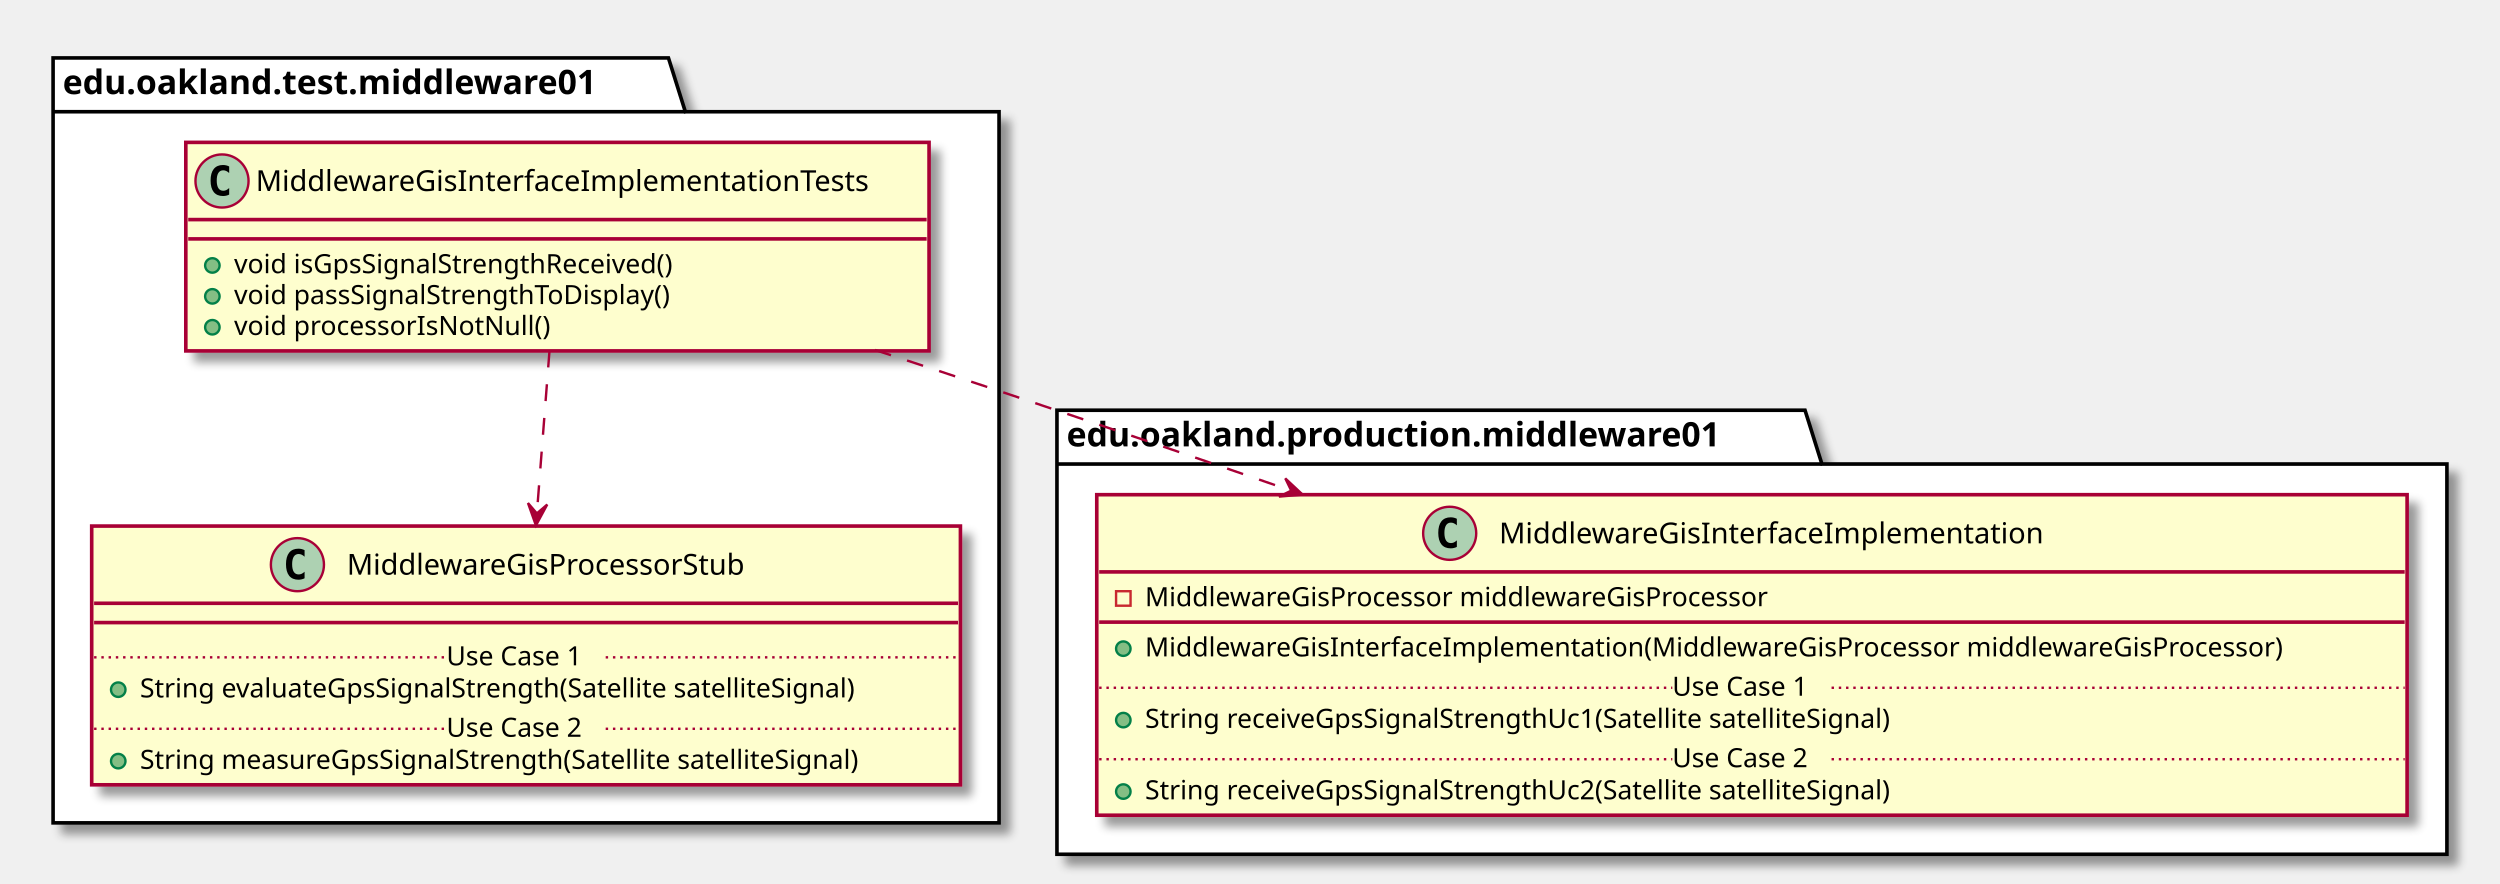
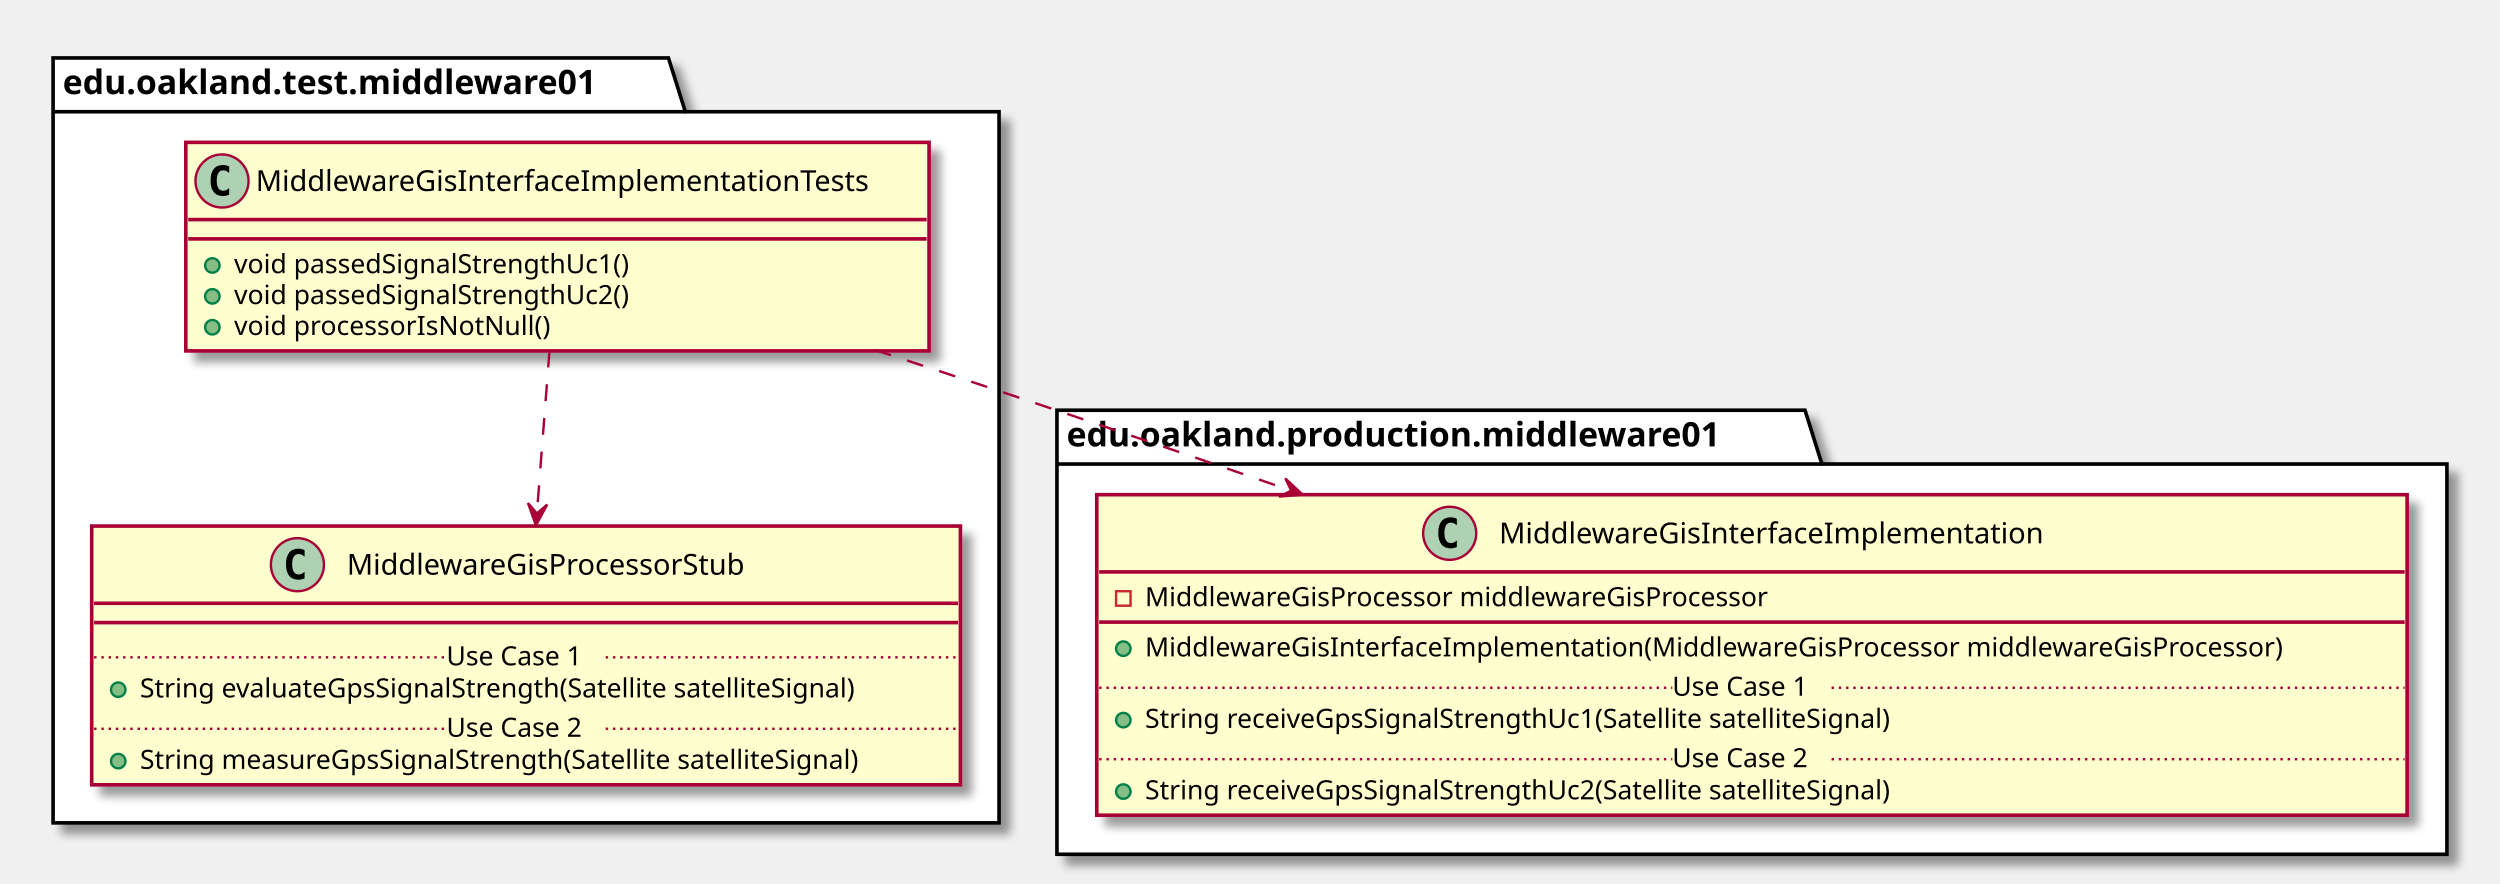
<svg xmlns="http://www.w3.org/2000/svg" contentScriptType="application/ecmascript" contentStyleType="text/css" height="366px" preserveAspectRatio="none" style="width:1036px;height:366px;" version="1.1" viewBox="0 0 1036 366" width="1036px" zoomAndPan="magnify">
  <defs>
-     <filter height="300%" id="f13sujq0xtwuzo" width="300%" x="-1" y="-1">
+     <filter height="300%" id="f1o91lzs74y916" width="300%" x="-1" y="-1">
      <feGaussianBlur result="blurOut" stdDeviation="2.0" />
      <feColorMatrix in="blurOut" result="blurOut2" type="matrix" values="0 0 0 0 0 0 0 0 0 0 0 0 0 0 0 0 0 0 .4 0" />
      <feOffset dx="4.0" dy="4.0" in="blurOut2" result="blurOut3" />
      <feBlend in="SourceGraphic" in2="blurOut3" mode="normal" />
    </filter>
  </defs>
  <g>
-     <polygon fill="#FFFFFF" filter="url(#f13sujq0xtwuzo)" points="22,24,277,24,284,46.297,414,46.297,414,341,22,341,22,24" style="stroke: #000000; stroke-width: 1.5;" />
+     <polygon fill="#FFFFFF" filter="url(#f1o91lzs74y916)" points="22,24,277,24,284,46.297,414,46.297,414,341,22,341,22,24" style="stroke: #000000; stroke-width: 1.5;" />
    <line style="stroke: #000000; stroke-width: 1.5;" x1="22" x2="284" y1="46.297" y2="46.297" />
    <text fill="#000000" font-family="sans-serif" font-size="14" font-weight="bold" lengthAdjust="spacingAndGlyphs" textLength="249" x="26" y="38.995">edu.oakland.test.middleware01</text>
-     <polygon fill="#FFFFFF" filter="url(#f13sujq0xtwuzo)" points="438,170,748,170,755,192.297,1014,192.297,1014,354,438,354,438,170" style="stroke: #000000; stroke-width: 1.5;" />
+     <polygon fill="#FFFFFF" filter="url(#f1o91lzs74y916)" points="438,170,748,170,755,192.297,1014,192.297,1014,354,438,354,438,170" style="stroke: #000000; stroke-width: 1.5;" />
    <line style="stroke: #000000; stroke-width: 1.5;" x1="438" x2="755" y1="192.297" y2="192.297" />
    <text fill="#000000" font-family="sans-serif" font-size="14" font-weight="bold" lengthAdjust="spacingAndGlyphs" textLength="304" x="442" y="184.995">edu.oakland.production.middleware01</text>
-     <rect fill="#FEFECE" filter="url(#f13sujq0xtwuzo)" height="86.414" id="MiddlewareGisInterfaceImplementationTests" style="stroke: #A80036; stroke-width: 1.5;" width="308" x="77" y="59" />
+     <rect fill="#FEFECE" filter="url(#f1o91lzs74y916)" height="86.414" id="MiddlewareGisInterfaceImplementationTests" style="stroke: #A80036; stroke-width: 1.5;" width="308" x="77" y="59" />
    <ellipse cx="92" cy="75" fill="#ADD1B2" rx="11" ry="11" style="stroke: #A80036; stroke-width: 1.0;" />
    <path d="M94.969,80.641 Q94.391,80.938 93.75,81.078 Q93.109,81.234 92.406,81.234 Q89.906,81.234 88.578,79.594 Q87.266,77.938 87.266,74.812 Q87.266,71.688 88.578,70.031 Q89.906,68.375 92.406,68.375 Q93.109,68.375 93.75,68.531 Q94.406,68.688 94.969,68.984 L94.969,71.703 Q94.344,71.125 93.75,70.859 Q93.156,70.578 92.531,70.578 Q91.188,70.578 90.5,71.656 Q89.812,72.719 89.812,74.812 Q89.812,76.906 90.5,77.984 Q91.188,79.047 92.531,79.047 Q93.156,79.047 93.75,78.781 Q94.344,78.5 94.969,77.922 L94.969,80.641 Z " />
    <text fill="#000000" font-family="sans-serif" font-size="12" lengthAdjust="spacingAndGlyphs" textLength="276" x="106" y="79.154">MiddlewareGisInterfaceImplementationTests</text>
    <line style="stroke: #A80036; stroke-width: 1.5;" x1="78" x2="384" y1="91" y2="91" />
    <line style="stroke: #A80036; stroke-width: 1.5;" x1="78" x2="384" y1="99" y2="99" />
    <ellipse cx="88" cy="110" fill="#84BE84" rx="3" ry="3" style="stroke: #038048; stroke-width: 1.0;" />
-     <text fill="#000000" font-family="sans-serif" font-size="11" lengthAdjust="spacingAndGlyphs" textLength="202" x="97" y="113.21">void isGpsSignalStrengthReceived()</text>
+     <text fill="#000000" font-family="sans-serif" font-size="11" lengthAdjust="spacingAndGlyphs" textLength="182" x="97" y="113.21">void passedSignalStrengthUc1()</text>
    <ellipse cx="88" cy="122.805" fill="#84BE84" rx="3" ry="3" style="stroke: #038048; stroke-width: 1.0;" />
-     <text fill="#000000" font-family="sans-serif" font-size="11" lengthAdjust="spacingAndGlyphs" textLength="202" x="97" y="126.015">void passSignalStrengthToDisplay()</text>
+     <text fill="#000000" font-family="sans-serif" font-size="11" lengthAdjust="spacingAndGlyphs" textLength="182" x="97" y="126.015">void passedSignalStrengthUc2()</text>
    <ellipse cx="88" cy="135.609" fill="#84BE84" rx="3" ry="3" style="stroke: #038048; stroke-width: 1.0;" />
    <text fill="#000000" font-family="sans-serif" font-size="11" lengthAdjust="spacingAndGlyphs" textLength="143" x="97" y="138.82">void processorIsNotNull()</text>
-     <rect fill="#FEFECE" filter="url(#f13sujq0xtwuzo)" height="107.219" id="MiddlewareGisProcessorStub" style="stroke: #A80036; stroke-width: 1.5;" width="360" x="38" y="218" />
+     <rect fill="#FEFECE" filter="url(#f1o91lzs74y916)" height="107.219" id="MiddlewareGisProcessorStub" style="stroke: #A80036; stroke-width: 1.5;" width="360" x="38" y="218" />
    <ellipse cx="123.25" cy="234" fill="#ADD1B2" rx="11" ry="11" style="stroke: #A80036; stroke-width: 1.0;" />
    <path d="M126.219,239.641 Q125.641,239.938 125,240.078 Q124.359,240.234 123.656,240.234 Q121.156,240.234 119.828,238.594 Q118.516,236.938 118.516,233.812 Q118.516,230.688 119.828,229.031 Q121.156,227.375 123.656,227.375 Q124.359,227.375 125,227.531 Q125.656,227.688 126.219,227.984 L126.219,230.703 Q125.594,230.125 125,229.859 Q124.406,229.578 123.781,229.578 Q122.438,229.578 121.75,230.656 Q121.062,231.719 121.062,233.812 Q121.062,235.906 121.75,236.984 Q122.438,238.047 123.781,238.047 Q124.406,238.047 125,237.781 Q125.594,237.5 126.219,236.922 L126.219,239.641 Z " />
    <text fill="#000000" font-family="sans-serif" font-size="12" lengthAdjust="spacingAndGlyphs" textLength="181" x="143.75" y="238.154">MiddlewareGisProcessorStub</text>
    <line style="stroke: #A80036; stroke-width: 1.5;" x1="39" x2="397" y1="250" y2="250" />
    <line style="stroke: #A80036; stroke-width: 1.5;" x1="39" x2="397" y1="258" y2="258" />
    <ellipse cx="49" cy="285.805" fill="#84BE84" rx="3" ry="3" style="stroke: #038048; stroke-width: 1.0;" />
    <text fill="#000000" font-family="sans-serif" font-size="11" lengthAdjust="spacingAndGlyphs" textLength="331" x="58" y="289.015">String evaluateGpsSignalStrength(Satellite satelliteSignal)</text>
    <line style="stroke: #A80036; stroke-width: 1.0; stroke-dasharray: 1.0,2.0;" x1="39" x2="185" y1="272.402" y2="272.402" />
    <text fill="#000000" font-family="sans-serif" font-size="11" lengthAdjust="spacingAndGlyphs" textLength="66" x="185" y="275.71">Use Case 1</text>
    <line style="stroke: #A80036; stroke-width: 1.0; stroke-dasharray: 1.0,2.0;" x1="251" x2="397" y1="272.402" y2="272.402" />
    <ellipse cx="49" cy="315.414" fill="#84BE84" rx="3" ry="3" style="stroke: #038048; stroke-width: 1.0;" />
    <text fill="#000000" font-family="sans-serif" font-size="11" lengthAdjust="spacingAndGlyphs" textLength="334" x="58" y="318.625">String measureGpsSignalStrength(Satellite satelliteSignal)</text>
    <line style="stroke: #A80036; stroke-width: 1.0; stroke-dasharray: 1.0,2.0;" x1="39" x2="185" y1="302.012" y2="302.012" />
    <text fill="#000000" font-family="sans-serif" font-size="11" lengthAdjust="spacingAndGlyphs" textLength="66" x="185" y="305.32">Use Case 2</text>
    <line style="stroke: #A80036; stroke-width: 1.0; stroke-dasharray: 1.0,2.0;" x1="251" x2="397" y1="302.012" y2="302.012" />
-     <rect fill="#FEFECE" filter="url(#f13sujq0xtwuzo)" height="132.828" id="MiddlewareGisInterfaceImplementation" style="stroke: #A80036; stroke-width: 1.5;" width="543" x="454.5" y="205" />
+     <rect fill="#FEFECE" filter="url(#f1o91lzs74y916)" height="132.828" id="MiddlewareGisInterfaceImplementation" style="stroke: #A80036; stroke-width: 1.5;" width="543" x="454.5" y="205" />
    <ellipse cx="600.75" cy="221" fill="#ADD1B2" rx="11" ry="11" style="stroke: #A80036; stroke-width: 1.0;" />
    <path d="M603.719,226.641 Q603.141,226.938 602.5,227.078 Q601.859,227.234 601.156,227.234 Q598.656,227.234 597.328,225.594 Q596.016,223.938 596.016,220.812 Q596.016,217.688 597.328,216.031 Q598.656,214.375 601.156,214.375 Q601.859,214.375 602.5,214.531 Q603.156,214.688 603.719,214.984 L603.719,217.703 Q603.094,217.125 602.5,216.859 Q601.906,216.578 601.281,216.578 Q599.938,216.578 599.25,217.656 Q598.562,218.719 598.562,220.812 Q598.562,222.906 599.25,223.984 Q599.938,225.047 601.281,225.047 Q601.906,225.047 602.5,224.781 Q603.094,224.5 603.719,223.922 L603.719,226.641 Z " />
    <text fill="#000000" font-family="sans-serif" font-size="12" lengthAdjust="spacingAndGlyphs" textLength="242" x="621.25" y="225.154">MiddlewareGisInterfaceImplementation</text>
    <line style="stroke: #A80036; stroke-width: 1.5;" x1="455.5" x2="996.5" y1="237" y2="237" />
    <rect fill="none" height="6" style="stroke: #C82930; stroke-width: 1.0;" width="6" x="462.5" y="245" />
    <text fill="#000000" font-family="sans-serif" font-size="11" lengthAdjust="spacingAndGlyphs" textLength="288" x="474.5" y="251.21">MiddlewareGisProcessor middlewareGisProcessor</text>
    <line style="stroke: #A80036; stroke-width: 1.5;" x1="455.5" x2="996.5" y1="257.805" y2="257.805" />
    <ellipse cx="465.5" cy="268.805" fill="#84BE84" rx="3" ry="3" style="stroke: #038048; stroke-width: 1.0;" />
    <text fill="#000000" font-family="sans-serif" font-size="11" lengthAdjust="spacingAndGlyphs" textLength="517" x="474.5" y="272.015">MiddlewareGisInterfaceImplementation(MiddlewareGisProcessor middlewareGisProcessor)</text>
    <ellipse cx="465.5" cy="298.414" fill="#84BE84" rx="3" ry="3" style="stroke: #038048; stroke-width: 1.0;" />
    <text fill="#000000" font-family="sans-serif" font-size="11" lengthAdjust="spacingAndGlyphs" textLength="345" x="474.5" y="301.625">String receiveGpsSignalStrengthUc1(Satellite satelliteSignal)</text>
    <line style="stroke: #A80036; stroke-width: 1.0; stroke-dasharray: 1.0,2.0;" x1="455.5" x2="693" y1="285.012" y2="285.012" />
    <text fill="#000000" font-family="sans-serif" font-size="11" lengthAdjust="spacingAndGlyphs" textLength="66" x="693" y="288.32">Use Case 1</text>
    <line style="stroke: #A80036; stroke-width: 1.0; stroke-dasharray: 1.0,2.0;" x1="759" x2="996.5" y1="285.012" y2="285.012" />
    <ellipse cx="465.5" cy="328.023" fill="#84BE84" rx="3" ry="3" style="stroke: #038048; stroke-width: 1.0;" />
    <text fill="#000000" font-family="sans-serif" font-size="11" lengthAdjust="spacingAndGlyphs" textLength="345" x="474.5" y="331.234">String receiveGpsSignalStrengthUc2(Satellite satelliteSignal)</text>
    <line style="stroke: #A80036; stroke-width: 1.0; stroke-dasharray: 1.0,2.0;" x1="455.5" x2="693" y1="314.621" y2="314.621" />
    <text fill="#000000" font-family="sans-serif" font-size="11" lengthAdjust="spacingAndGlyphs" textLength="66" x="693" y="317.929">Use Case 2</text>
    <line style="stroke: #A80036; stroke-width: 1.0; stroke-dasharray: 1.0,2.0;" x1="759" x2="996.5" y1="314.621" y2="314.621" />
    <path d="M227.72,145.27 C226.14,165.63 224.22,190.38 222.5,212.48 " fill="none" id="MiddlewareGisInterfaceImplementationTests-&gt;MiddlewareGisProcessorStub" style="stroke: #A80036; stroke-width: 1.0; stroke-dasharray: 7.0,7.0;" />
    <polygon fill="#A80036" points="222.09,217.74,226.772,209.075,222.476,212.755,218.796,208.458,222.09,217.74" style="stroke: #A80036; stroke-width: 1.0;" />
    <path d="M362.57,145.02 C379.88,150.67 397.38,156.43 414,162 C453.19,175.13 495.04,189.47 534.95,203.29 " fill="none" id="MiddlewareGisInterfaceImplementationTests-&gt;MiddlewareGisInterfaceImplementation" style="stroke: #A80036; stroke-width: 1.0; stroke-dasharray: 7.0,7.0;" />
    <polygon fill="#A80036" points="539.81,204.97,532.621,198.238,535.087,203.329,529.996,205.795,539.81,204.97" style="stroke: #A80036; stroke-width: 1.0;" />
  </g>
</svg>
